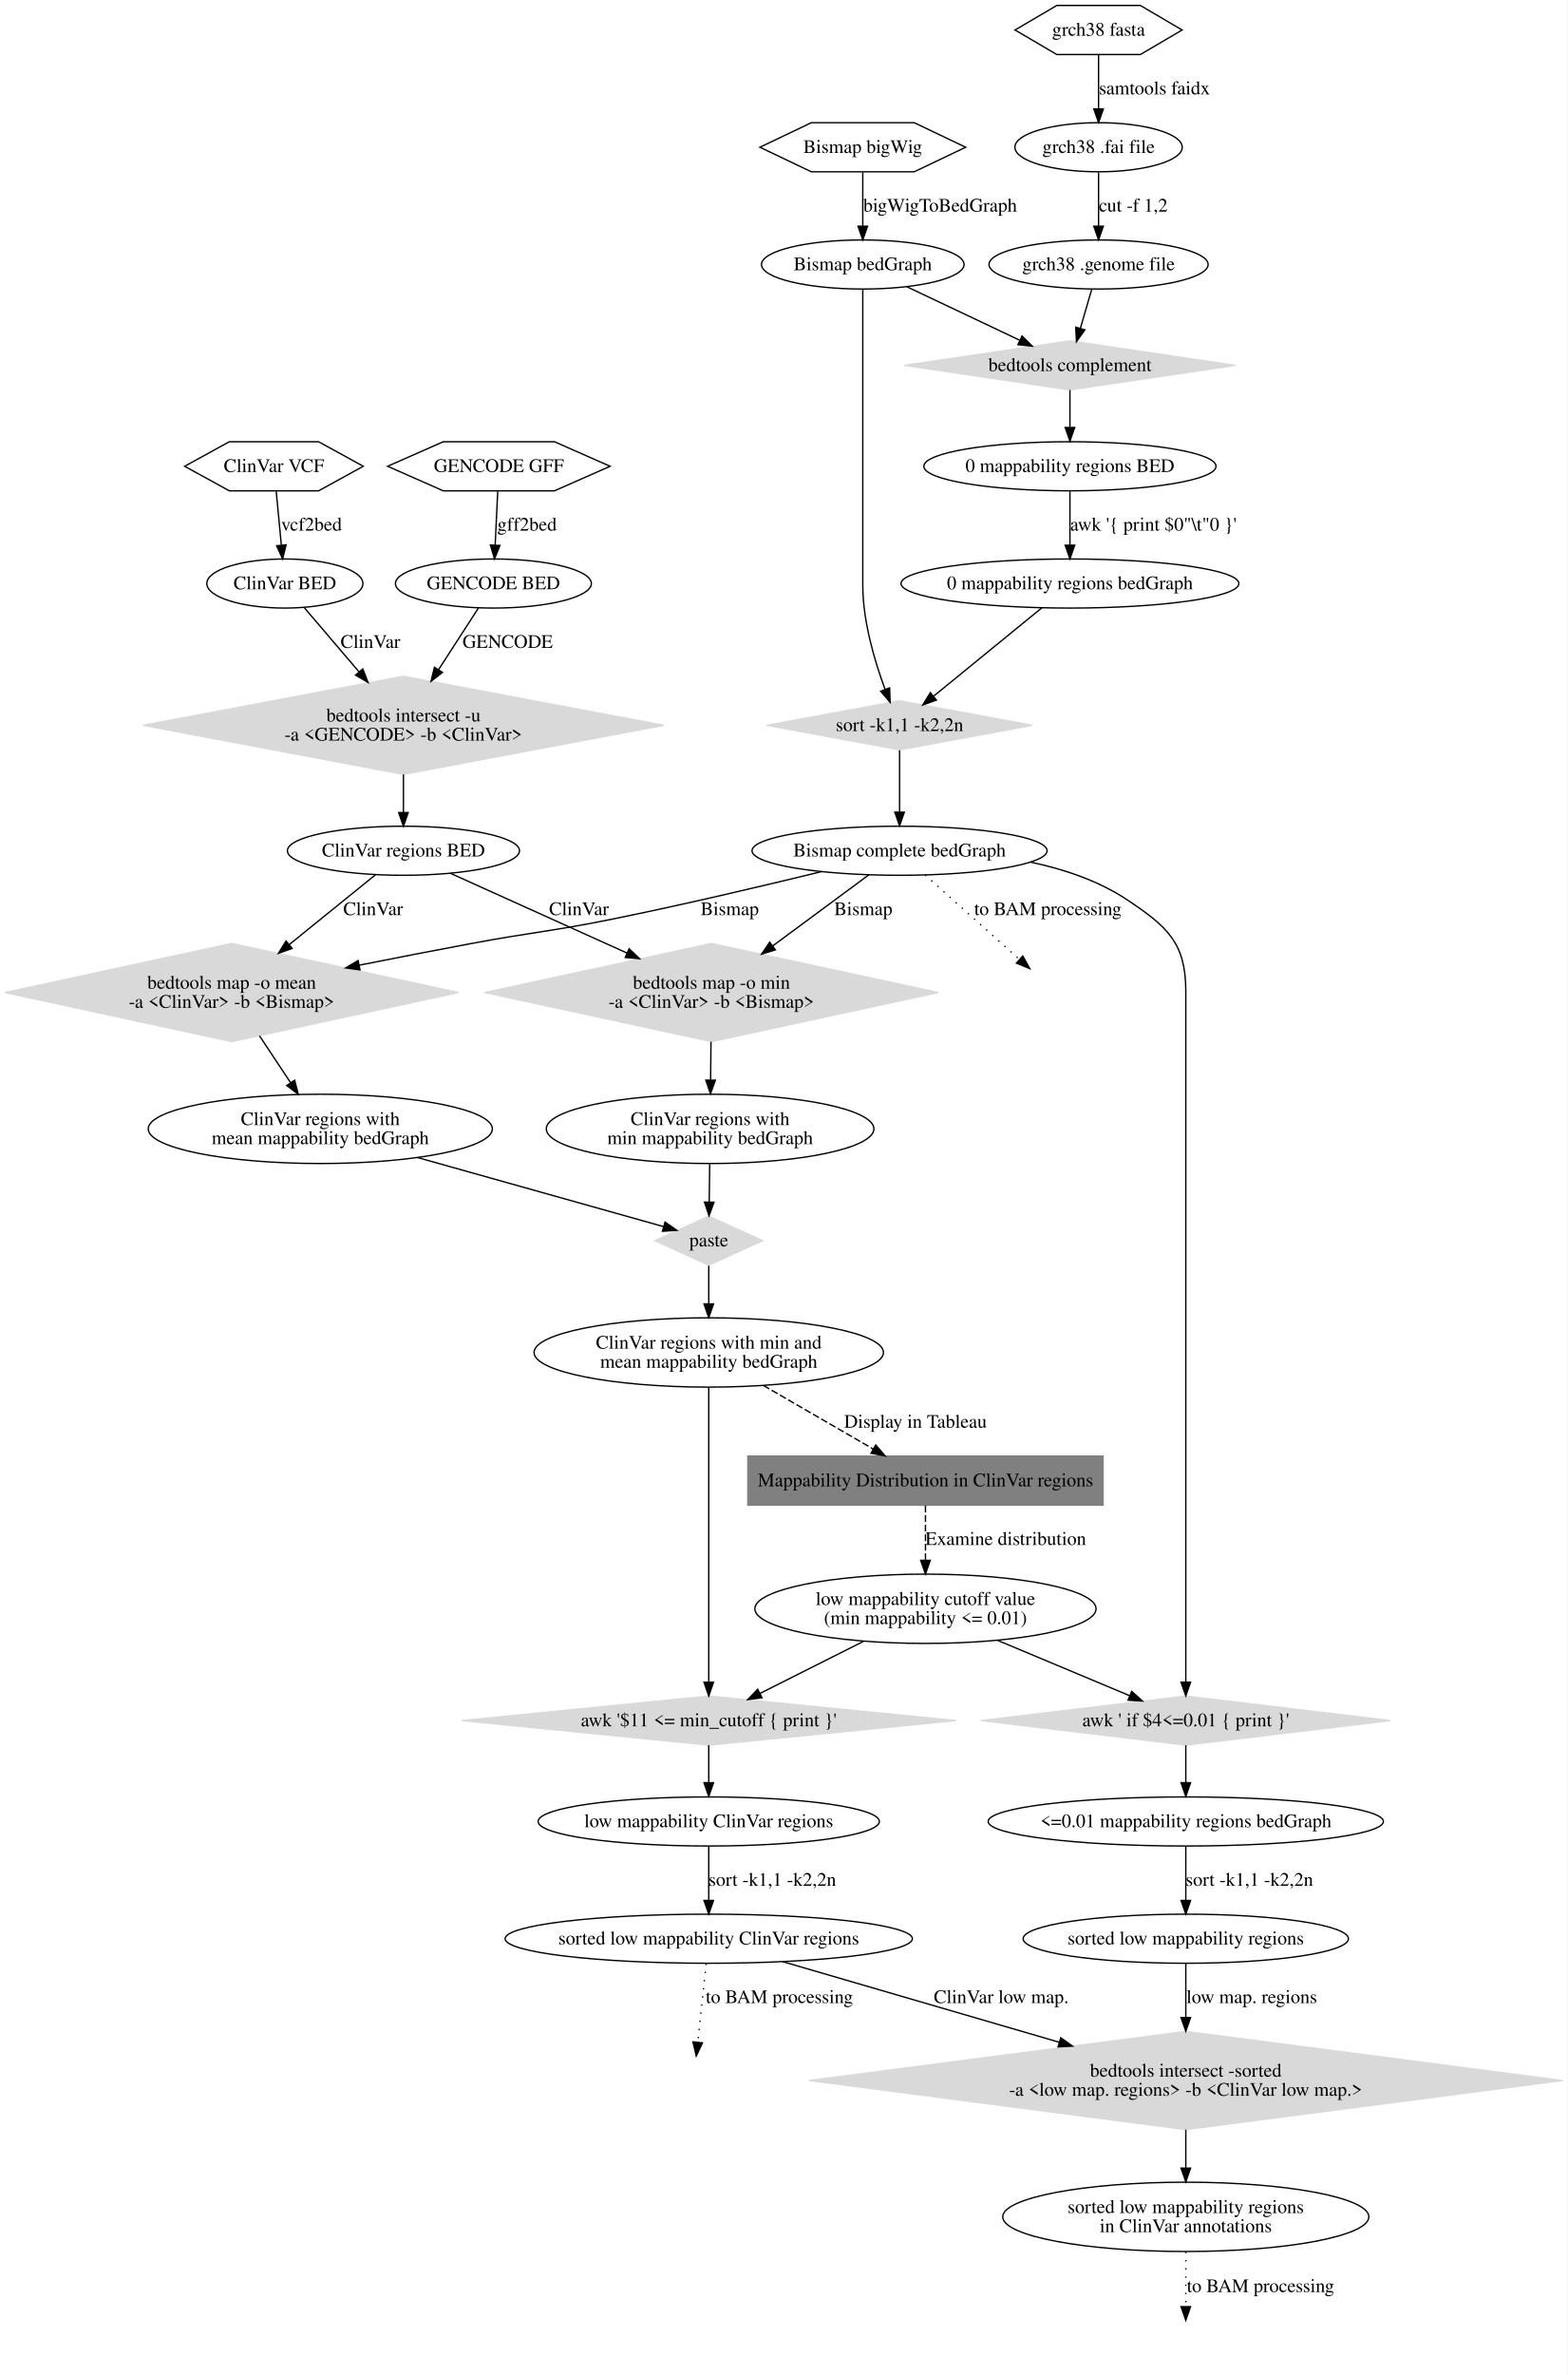
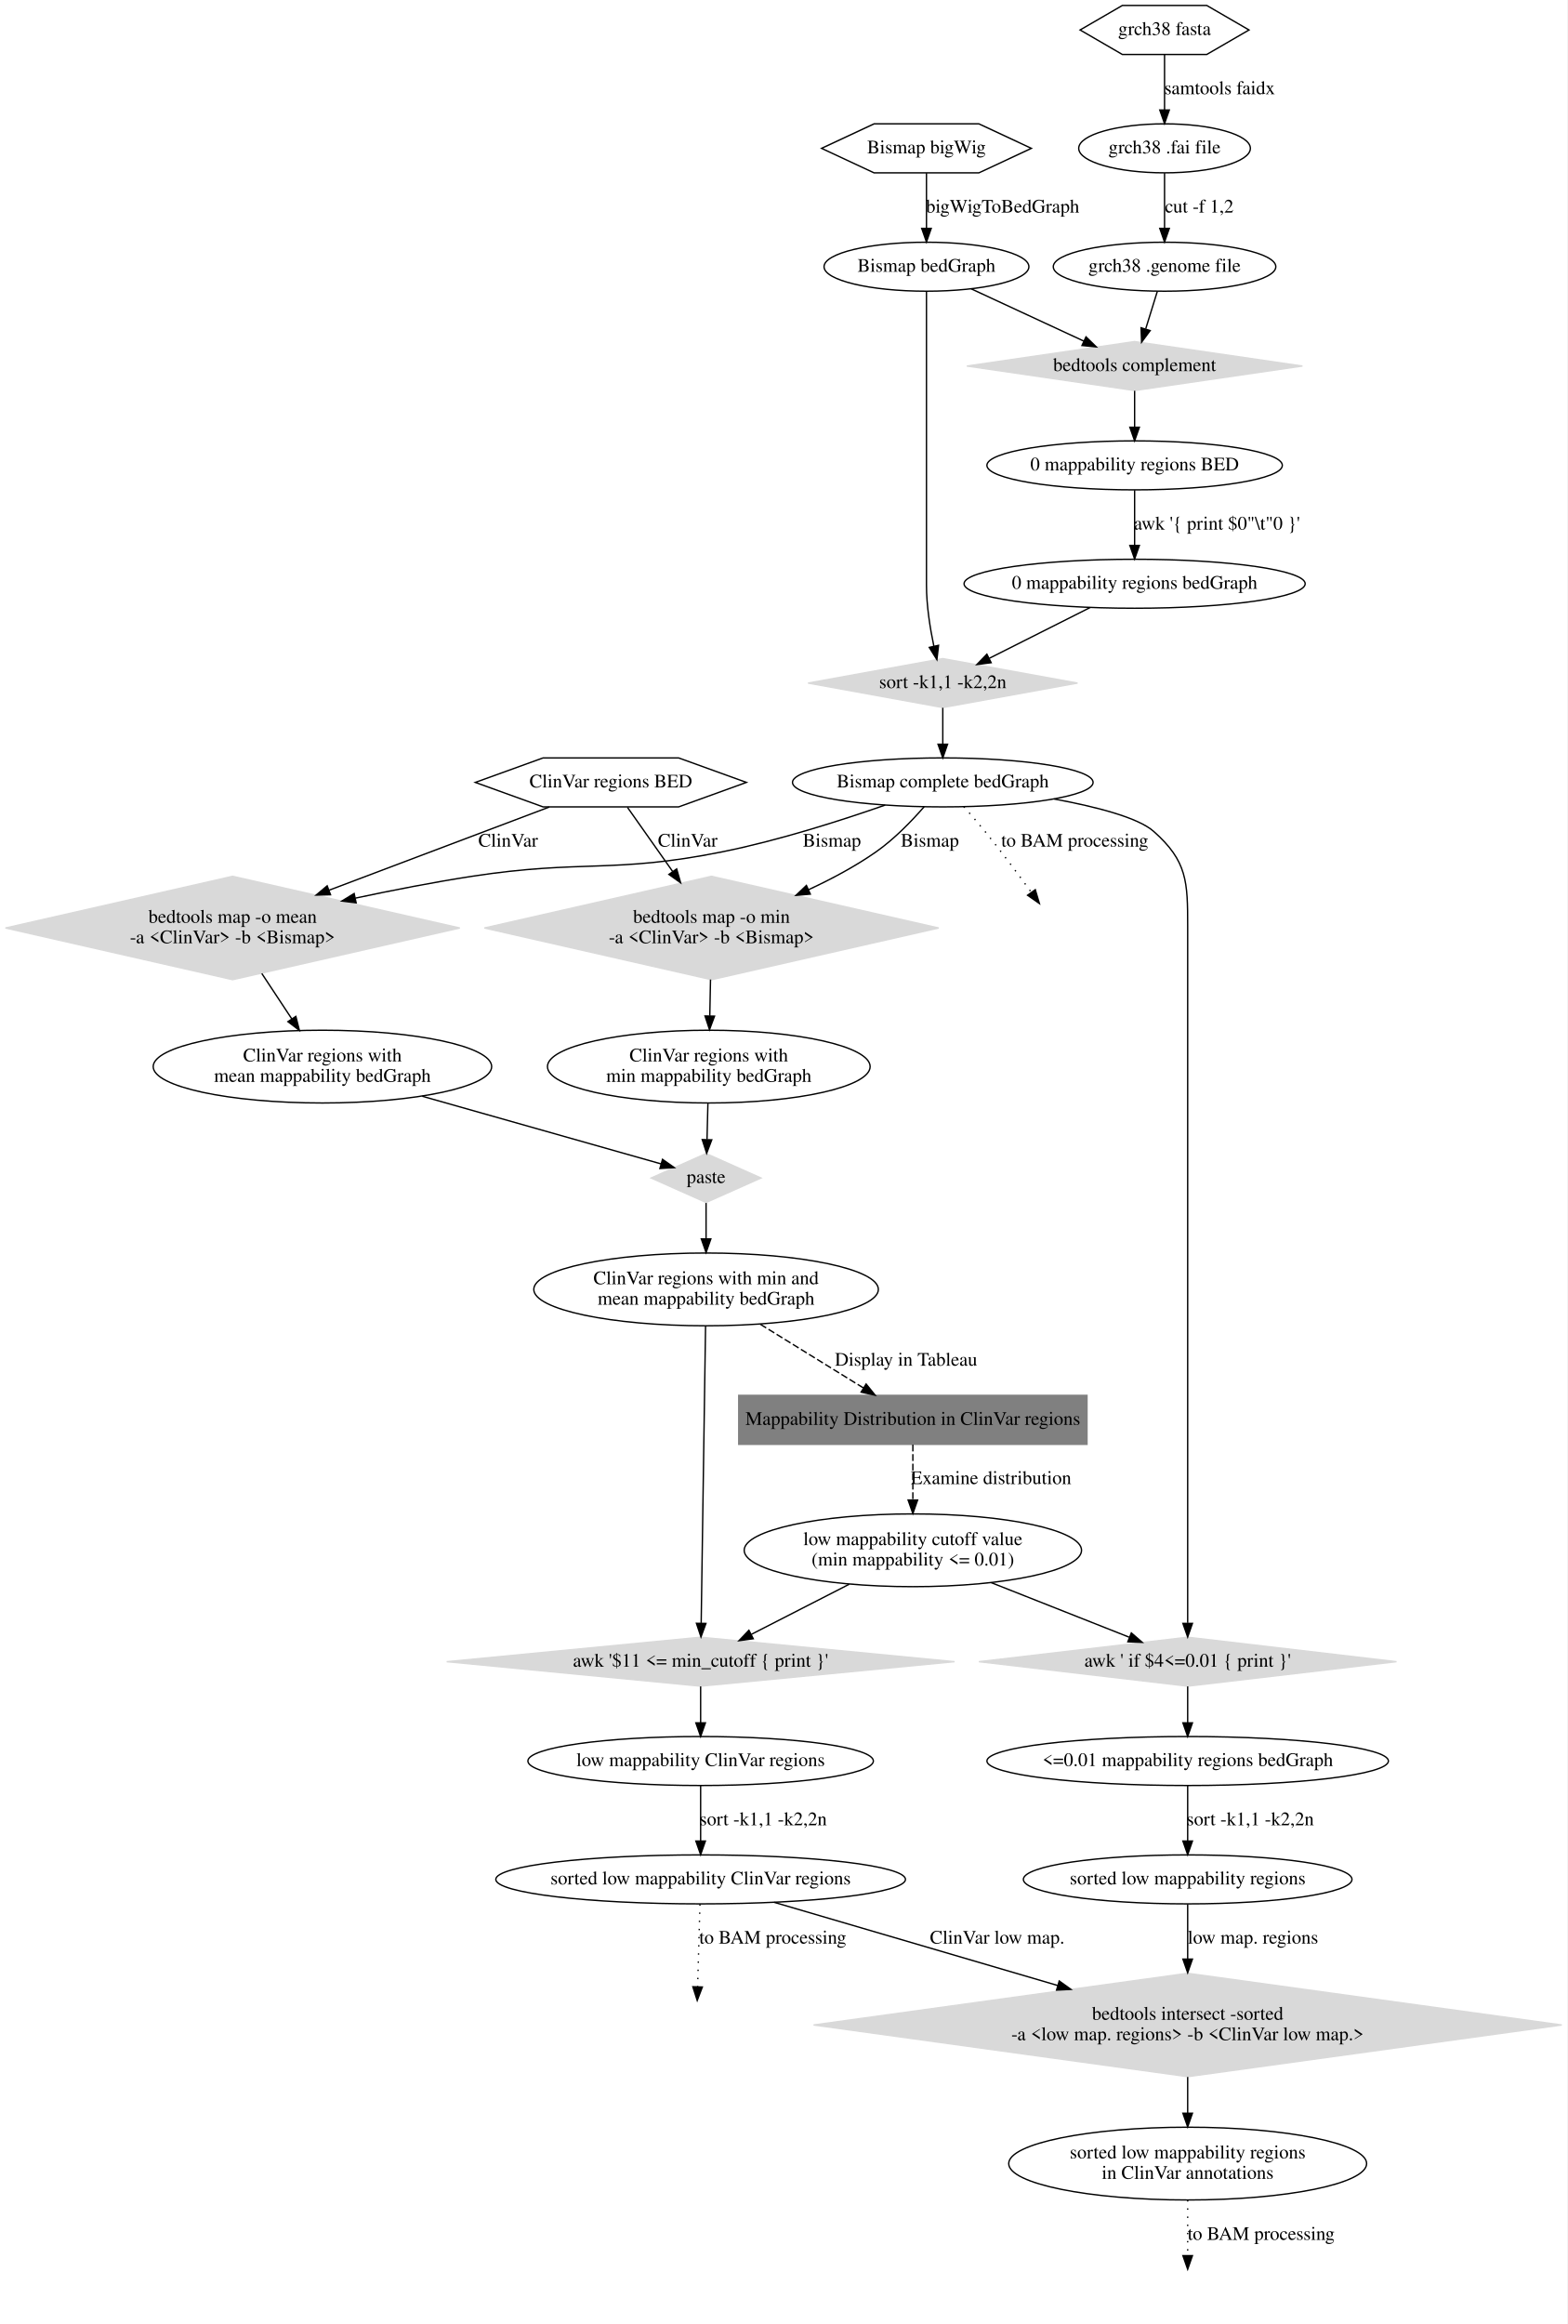
- <svg xmlns="http://www.w3.org/2000/svg" width="1150pt" height="1742pt" viewBox="0.00 0.00 1150.00 1742.00">
-   <g id="graph0" class="graph" transform="scale(1 1) rotate(0) translate(4 1738)">
-     <polygon fill="white" stroke="none" points="-4,4 -4,-1738 1146,-1738 1146,4 -4,4" />
+ <svg xmlns="http://www.w3.org/2000/svg" width="1152pt" height="1708pt" viewBox="0.00 0.00 1152.00 1707.96">
+   <g id="graph0" class="graph" transform="scale(1 1) rotate(0) translate(4 1703.96)">
+     <polygon fill="white" stroke="transparent" points="-4,4 -4,-1703.96 1148,-1703.96 1148,4 -4,4" />
    <g id="node1" class="node">
-       <polygon fill="none" stroke="black" points="262.512,-1396 229.756,-1414 164.244,-1414 131.488,-1396 164.244,-1378 229.756,-1378 262.512,-1396" />
-       <text text-anchor="middle" x="197" y="-1391.8" font-family="Times,serif" font-size="14.00">ClinVar VCF</text>
+       <polygon fill="none" stroke="black" points="544.63,-1128.96 494.82,-1146.96 395.18,-1146.96 345.37,-1128.96 395.18,-1110.96 494.82,-1110.96 544.63,-1128.96" />
+       <text text-anchor="middle" x="445" y="-1125.26" font-family="Times,serif" font-size="14.00">ClinVar regions BED</text>
+     </g>
+     <g id="node9" class="node">
+       <polygon fill="#d9d9d9" stroke="#d9d9d9" points="519,-1059.96 352,-1021.96 519,-983.96 686,-1021.96 519,-1059.96" />
+       <text text-anchor="middle" x="519" y="-1025.76" font-family="Times,serif" font-size="14.00">bedtools map -o min </text>
+       <text text-anchor="middle" x="519" y="-1010.76" font-family="Times,serif" font-size="14.00">-a &lt;ClinVar&gt; -b &lt;Bismap&gt;</text>
+     </g>
+     <g id="edge6" class="edge">
+       <path fill="none" stroke="black" d="M457.22,-1110.62C466.24,-1097.82 478.89,-1079.87 490.4,-1063.54" />
+       <polygon fill="black" stroke="black" points="493.39,-1065.37 496.29,-1055.18 487.67,-1061.34 493.39,-1065.37" />
+       <text text-anchor="middle" x="501.5" y="-1081.76" font-family="Times,serif" font-size="14.00">ClinVar</text>
+     </g>
+     <g id="node10" class="node">
+       <polygon fill="#d9d9d9" stroke="#d9d9d9" points="167,-1059.96 0,-1021.96 167,-983.96 334,-1021.96 167,-1059.96" />
+       <text text-anchor="middle" x="167" y="-1025.76" font-family="Times,serif" font-size="14.00">bedtools map -o mean </text>
+       <text text-anchor="middle" x="167" y="-1010.76" font-family="Times,serif" font-size="14.00">-a &lt;ClinVar&gt; -b &lt;Bismap&gt;</text>
+     </g>
+     <g id="edge8" class="edge">
+       <path fill="none" stroke="black" d="M399.72,-1110.86C355.92,-1094.32 288.89,-1069 238,-1049.78" />
+       <polygon fill="black" stroke="black" points="238.96,-1046.4 228.37,-1046.14 236.49,-1052.95 238.96,-1046.4" />
+       <text text-anchor="middle" x="369.5" y="-1081.76" font-family="Times,serif" font-size="14.00">ClinVar</text>
+     </g>
+     <g id="node2" class="node">
+       <polygon fill="none" stroke="black" points="914.08,-1681.96 883.04,-1699.96 820.96,-1699.96 789.92,-1681.96 820.96,-1663.96 883.04,-1663.96 914.08,-1681.96" />
+       <text text-anchor="middle" x="852" y="-1678.26" font-family="Times,serif" font-size="14.00">grch38 fasta</text>
+     </g>
+     <g id="node24" class="node">
+       <ellipse fill="none" stroke="black" cx="852" cy="-1594.96" rx="63.09" ry="18" />
+       <text text-anchor="middle" x="852" y="-1591.26" font-family="Times,serif" font-size="14.00">grch38 .fai file</text>
+     </g>
+     <g id="edge24" class="edge">
+       <path fill="none" stroke="black" d="M852,-1663.76C852,-1652.12 852,-1636.51 852,-1623.2" />
+       <polygon fill="black" stroke="black" points="855.5,-1623.14 852,-1613.14 848.5,-1623.14 855.5,-1623.14" />
+       <text text-anchor="middle" x="892.5" y="-1634.76" font-family="Times,serif" font-size="14.00">samtools faidx</text>
+     </g>
+     <g id="node3" class="node">
+       <ellipse fill="none" stroke="black" cx="677" cy="-1507.96" rx="75.29" ry="18" />
+       <text text-anchor="middle" x="677" y="-1504.26" font-family="Times,serif" font-size="14.00">Bismap bedGraph</text>
    </g>
    <g id="node4" class="node">
-       <ellipse fill="none" stroke="black" cx="205" cy="-1310" rx="57.273" ry="18" />
-       <text text-anchor="middle" x="205" y="-1305.8" font-family="Times,serif" font-size="14.00">ClinVar BED</text>
+       <polygon fill="#d9d9d9" stroke="#d9d9d9" points="689,-1219.96 589.96,-1201.96 689,-1183.96 788.04,-1201.96 689,-1219.96" />
+       <text text-anchor="middle" x="689" y="-1198.26" font-family="Times,serif" font-size="14.00">sort -k1,1 -k2,2n</text>
    </g>
    <g id="edge1" class="edge">
-       <path fill="none" stroke="black" d="M198.658,-1377.6C199.737,-1366.26 201.169,-1351.23 202.399,-1338.32" />
-       <polygon fill="black" stroke="black" points="205.908,-1338.38 203.372,-1328.1 198.939,-1337.72 205.908,-1338.38" />
-       <text text-anchor="middle" x="224.545" y="-1348.8" font-family="Times,serif" font-size="14.00">vcf2bed</text>
-     </g>
-     <g id="node2" class="node">
-       <polygon fill="none" stroke="black" points="863.285,-1716 832.642,-1734 771.358,-1734 740.715,-1716 771.358,-1698 832.642,-1698 863.285,-1716" />
-       <text text-anchor="middle" x="802" y="-1711.8" font-family="Times,serif" font-size="14.00">grch38 fasta</text>
+       <path fill="none" stroke="black" d="M677,-1489.74C677,-1475.37 677,-1454.33 677,-1435.96 677,-1435.96 677,-1435.96 677,-1273.96 677,-1258.97 679.63,-1242.44 682.43,-1229.1" />
+       <polygon fill="black" stroke="black" points="685.88,-1229.71 684.67,-1219.18 679.06,-1228.17 685.88,-1229.71" />
+     </g>
+     <g id="node22" class="node">
+       <polygon fill="#d9d9d9" stroke="#d9d9d9" points="830,-1452.96 706.67,-1434.96 830,-1416.96 953.33,-1434.96 830,-1452.96" />
+       <text text-anchor="middle" x="830" y="-1431.26" font-family="Times,serif" font-size="14.00">bedtools complement</text>
+     </g>
+     <g id="edge22" class="edge">
+       <path fill="none" stroke="black" d="M709.82,-1491.73C734.11,-1480.46 767.24,-1465.08 792.57,-1453.33" />
+       <polygon fill="black" stroke="black" points="794.26,-1456.41 801.85,-1449.02 791.31,-1450.06 794.26,-1456.41" />
+     </g>
+     <g id="node5" class="node">
+       <ellipse fill="none" stroke="black" cx="689" cy="-1128.96" rx="110.48" ry="18" />
+       <text text-anchor="middle" x="689" y="-1125.26" font-family="Times,serif" font-size="14.00">Bismap complete bedGraph</text>
+     </g>
+     <g id="edge2" class="edge">
+       <path fill="none" stroke="black" d="M689,-1183.77C689,-1175.75 689,-1166.01 689,-1157.03" />
+       <polygon fill="black" stroke="black" points="692.5,-1156.99 689,-1146.99 685.5,-1156.99 692.5,-1156.99" />
+     </g>
+     <g id="edge3" class="edge">
+       <path fill="none" stroke="black" stroke-dasharray="1,5" d="M704.44,-1111.12C709.5,-1105.44 715.09,-1099.01 720,-1092.96 731.74,-1078.5 744.21,-1061.77 753.99,-1048.29" />
+       <polygon fill="black" stroke="black" points="756.99,-1050.12 760,-1039.96 751.31,-1046.02 756.99,-1050.12" />
+       <text text-anchor="middle" x="786" y="-1081.76" font-family="Times,serif" font-size="14.00">to BAM processing</text>
+     </g>
+     <g id="edge7" class="edge">
+       <path fill="none" stroke="black" d="M675.31,-1111.08C666.14,-1100.57 653.34,-1087.3 640,-1077.96 624.85,-1067.35 607.33,-1057.99 590.4,-1050.14" />
+       <polygon fill="black" stroke="black" points="591.63,-1046.86 581.07,-1045.94 588.75,-1053.24 591.63,-1046.86" />
+       <text text-anchor="middle" x="679.5" y="-1081.76" font-family="Times,serif" font-size="14.00">Bismap</text>
+     </g>
+     <g id="edge9" class="edge">
+       <path fill="none" stroke="black" d="M646.63,-1112.3C614.3,-1100.99 568.41,-1086.29 527,-1077.96 446.44,-1061.76 424.22,-1072.43 343,-1059.96 314.96,-1055.66 284.66,-1049.75 257.23,-1043.91" />
+       <polygon fill="black" stroke="black" points="257.78,-1040.45 247.27,-1041.77 256.31,-1047.3 257.78,-1040.45" />
+       <text text-anchor="middle" x="607.5" y="-1081.76" font-family="Times,serif" font-size="14.00">Bismap</text>
+     </g>
+     <g id="node26" class="node">
+       <polygon fill="#d9d9d9" stroke="#d9d9d9" points="869,-500.74 715.5,-482.74 869,-464.74 1022.5,-482.74 869,-500.74" />
+       <text text-anchor="middle" x="869" y="-479.04" font-family="Times,serif" font-size="14.00">awk ' if $4&lt;=0.01 { print }'</text>
+     </g>
+     <g id="edge27" class="edge">
+       <path fill="none" stroke="black" d="M770.82,-1116.77C801.88,-1111.04 832.54,-1103.11 844,-1092.96 868.73,-1071.06 869,-1056 869,-1022.96 869,-1022.96 869,-1022.96 869,-563.61 869,-546.2 869,-526.66 869,-511.27" />
+       <polygon fill="black" stroke="black" points="872.5,-510.88 869,-500.88 865.5,-510.88 872.5,-510.88" />
+     </g>
+     <g id="node7" class="node">
+       <ellipse fill="none" stroke="black" cx="830" cy="-1274.96" rx="125.38" ry="18" />
+       <text text-anchor="middle" x="830" y="-1271.26" font-family="Times,serif" font-size="14.00">0 mappability regions bedGraph</text>
+     </g>
+     <g id="edge4" class="edge">
+       <path fill="none" stroke="black" d="M797.3,-1257.49C775.09,-1246.31 745.77,-1231.55 723.24,-1220.2" />
+       <polygon fill="black" stroke="black" points="724.55,-1216.94 714.05,-1215.57 721.4,-1223.2 724.55,-1216.94" />
+     </g>
+     <g id="node8" class="node">
+       <polygon fill="none" stroke="black" points="754.1,-1594.96 715.55,-1612.96 638.45,-1612.96 599.9,-1594.96 638.45,-1576.96 715.55,-1576.96 754.1,-1594.96" />
+       <text text-anchor="middle" x="677" y="-1591.26" font-family="Times,serif" font-size="14.00">Bismap bigWig</text>
+     </g>
+     <g id="edge5" class="edge">
+       <path fill="none" stroke="black" d="M677,-1576.76C677,-1565.12 677,-1549.51 677,-1536.2" />
+       <polygon fill="black" stroke="black" points="680.5,-1536.14 677,-1526.14 673.5,-1536.14 680.5,-1536.14" />
+       <text text-anchor="middle" x="733" y="-1547.76" font-family="Times,serif" font-size="14.00">bigWigToBedGraph</text>
+     </g>
+     <g id="node11" class="node">
+       <ellipse fill="none" stroke="black" cx="517" cy="-920.09" rx="118.59" ry="26.74" />
+       <text text-anchor="middle" x="517" y="-923.89" font-family="Times,serif" font-size="14.00">ClinVar regions with</text>
+       <text text-anchor="middle" x="517" y="-908.89" font-family="Times,serif" font-size="14.00"> min mappability bedGraph</text>
+     </g>
+     <g id="edge10" class="edge">
+       <path fill="none" stroke="black" d="M518.26,-984.06C518.09,-975.37 517.9,-966.11 517.73,-957.44" />
+       <polygon fill="black" stroke="black" points="521.22,-957.17 517.52,-947.24 514.22,-957.31 521.22,-957.17" />
+     </g>
+     <g id="node12" class="node">
+       <ellipse fill="none" stroke="black" cx="233" cy="-920.09" rx="124.4" ry="26.74" />
+       <text text-anchor="middle" x="233" y="-923.89" font-family="Times,serif" font-size="14.00">ClinVar regions with</text>
+       <text text-anchor="middle" x="233" y="-908.89" font-family="Times,serif" font-size="14.00"> mean mappability bedGraph</text>
+     </g>
+     <g id="edge11" class="edge">
+       <path fill="none" stroke="black" d="M188.43,-988.54C195.5,-977.84 203.38,-965.92 210.52,-955.1" />
+       <polygon fill="black" stroke="black" points="213.47,-956.99 216.06,-946.72 207.63,-953.13 213.47,-956.99" />
+     </g>
+     <g id="node13" class="node">
+       <polygon fill="#d9d9d9" stroke="#d9d9d9" points="515,-856.22 474.61,-838.22 515,-820.22 555.39,-838.22 515,-856.22" />
+       <text text-anchor="middle" x="515" y="-834.52" font-family="Times,serif" font-size="14.00">paste</text>
+     </g>
+     <g id="edge12" class="edge">
+       <path fill="none" stroke="black" d="M516.35,-892.94C516.13,-884.49 515.9,-875.11 515.69,-866.58" />
+       <polygon fill="black" stroke="black" points="519.18,-866.28 515.43,-856.37 512.18,-866.45 519.18,-866.28" />
+     </g>
+     <g id="edge14" class="edge">
+       <path fill="none" stroke="black" d="M306.36,-898.31C363.16,-882.22 439.17,-860.7 482.01,-848.56" />
+       <polygon fill="black" stroke="black" points="482.98,-851.93 491.65,-845.84 481.07,-845.19 482.98,-851.93" />
+     </g>
+     <g id="node14" class="node">
+       <ellipse fill="none" stroke="black" cx="515" cy="-756.35" rx="126.64" ry="26.74" />
+       <text text-anchor="middle" x="515" y="-760.15" font-family="Times,serif" font-size="14.00">ClinVar regions with min and</text>
+       <text text-anchor="middle" x="515" y="-745.15" font-family="Times,serif" font-size="14.00"> mean mappability bedGraph</text>
+     </g>
+     <g id="edge13" class="edge">
+       <path fill="none" stroke="black" d="M515,-819.89C515,-812.16 515,-802.74 515,-793.58" />
+       <polygon fill="black" stroke="black" points="518.5,-793.45 515,-783.45 511.5,-793.45 518.5,-793.45" />
+     </g>
+     <g id="node15" class="node">
+       <polygon fill="gray" stroke="gray" points="795,-678.48 539,-678.48 539,-642.48 795,-642.48 795,-678.48" />
+       <text text-anchor="middle" x="667" y="-656.78" font-family="Times,serif" font-size="14.00">Mappability Distribution in ClinVar regions</text>
+     </g>
+     <g id="edge15" class="edge">
+       <path fill="none" stroke="black" stroke-dasharray="5,2" d="M554.94,-730.69C578.39,-716.2 607.8,-698.04 630.61,-683.95" />
+       <polygon fill="black" stroke="black" points="632.64,-686.81 639.31,-678.58 628.97,-680.85 632.64,-686.81" />
+       <text text-anchor="middle" x="662" y="-700.28" font-family="Times,serif" font-size="14.00">Display in Tableau</text>
+     </g>
+     <g id="node18" class="node">
+       <polygon fill="#d9d9d9" stroke="#d9d9d9" points="511,-500.74 324.32,-482.74 511,-464.74 697.68,-482.74 511,-500.74" />
+       <text text-anchor="middle" x="511" y="-479.04" font-family="Times,serif" font-size="14.00">awk '$11 &lt;= min_cutoff { print }'</text>
+     </g>
+     <g id="edge19" class="edge">
+       <path fill="none" stroke="black" d="M514.62,-729.31C513.86,-677.86 512.18,-563.66 511.4,-511.14" />
+       <polygon fill="black" stroke="black" points="514.9,-510.86 511.25,-500.91 507.9,-510.96 514.9,-510.86" />
+     </g>
+     <g id="node17" class="node">
+       <ellipse fill="none" stroke="black" cx="667" cy="-564.61" rx="123.99" ry="26.74" />
+       <text text-anchor="middle" x="667" y="-568.41" font-family="Times,serif" font-size="14.00">low mappability cutoff value</text>
+       <text text-anchor="middle" x="667" y="-553.41" font-family="Times,serif" font-size="14.00">(min mappability &lt;= 0.01)</text>
+     </g>
+     <g id="edge16" class="edge">
+       <path fill="none" stroke="black" stroke-dasharray="5,2" d="M667,-642.26C667,-630.96 667,-615.75 667,-601.86" />
+       <polygon fill="black" stroke="black" points="670.5,-601.58 667,-591.58 663.5,-601.58 670.5,-601.58" />
+       <text text-anchor="middle" x="724.5" y="-613.28" font-family="Times,serif" font-size="14.00">Examine distribution</text>
+     </g>
+     <g id="edge17" class="edge">
+       <path fill="none" stroke="black" d="M620.19,-539.65C597.21,-527.88 569.9,-513.9 548.34,-502.86" />
+       <polygon fill="black" stroke="black" points="549.68,-499.61 539.18,-498.17 546.49,-505.84 549.68,-499.61" />
+     </g>
+     <g id="edge28" class="edge">
+       <path fill="none" stroke="black" d="M724.61,-540.83C756.88,-528.07 796.45,-512.43 826,-500.74" />
+       <polygon fill="black" stroke="black" points="827.59,-503.88 835.61,-496.94 825.02,-497.37 827.59,-503.88" />
+     </g>
+     <g id="node19" class="node">
+       <ellipse fill="none" stroke="black" cx="511" cy="-409.74" rx="126.98" ry="18" />
+       <text text-anchor="middle" x="511" y="-406.04" font-family="Times,serif" font-size="14.00">low mappability ClinVar regions</text>
+     </g>
+     <g id="edge18" class="edge">
+       <path fill="none" stroke="black" d="M511,-464.55C511,-456.53 511,-446.79 511,-437.81" />
+       <polygon fill="black" stroke="black" points="514.5,-437.77 511,-427.77 507.5,-437.77 514.5,-437.77" />
+     </g>
+     <g id="node20" class="node">
+       <ellipse fill="none" stroke="black" cx="511" cy="-322.74" rx="150.57" ry="18" />
+       <text text-anchor="middle" x="511" y="-319.04" font-family="Times,serif" font-size="14.00">sorted low mappability ClinVar regions</text>
+     </g>
+     <g id="edge20" class="edge">
+       <path fill="none" stroke="black" d="M511,-391.54C511,-379.9 511,-364.29 511,-350.98" />
+       <polygon fill="black" stroke="black" points="514.5,-350.92 511,-340.92 507.5,-350.92 514.5,-350.92" />
+       <text text-anchor="middle" x="557" y="-362.54" font-family="Times,serif" font-size="14.00">sort -k1,1 -k2,2n</text>
+     </g>
+     <g id="edge21" class="edge">
+       <path fill="none" stroke="black" stroke-dasharray="1,5" d="M510.5,-304.4C510.03,-287.96 509.32,-263.02 508.78,-243.93" />
+       <polygon fill="black" stroke="black" points="512.27,-243.65 508.49,-233.76 505.27,-243.85 512.27,-243.65" />
+       <text text-anchor="middle" x="564" y="-275.54" font-family="Times,serif" font-size="14.00">to BAM processing</text>
    </g>
    <g id="node29" class="node">
-       <ellipse fill="none" stroke="black" cx="802" cy="-1630" rx="61.387" ry="18" />
-       <text text-anchor="middle" x="802" y="-1625.8" font-family="Times,serif" font-size="14.00">grch38 .fai file</text>
+       <polygon fill="#d9d9d9" stroke="#d9d9d9" points="869,-253.74 594,-215.74 869,-177.74 1144,-215.74 869,-253.74" />
+       <text text-anchor="middle" x="869" y="-219.54" font-family="Times,serif" font-size="14.00">bedtools intersect -sorted </text>
+       <text text-anchor="middle" x="869" y="-204.54" font-family="Times,serif" font-size="14.00">-a &lt;low map. regions&gt; -b &lt;ClinVar low map.&gt;</text>
+     </g>
+     <g id="edge35" class="edge">
+       <path fill="none" stroke="black" d="M564.98,-305.91C620.09,-289.74 706.78,-264.32 773.51,-244.75" />
+       <polygon fill="black" stroke="black" points="774.59,-248.08 783.2,-241.9 772.62,-241.36 774.59,-248.08" />
+       <text text-anchor="middle" x="729" y="-275.54" font-family="Times,serif" font-size="14.00">ClinVar low map.</text>
+     </g>
+     <g id="node23" class="node">
+       <ellipse fill="none" stroke="black" cx="830" cy="-1361.96" rx="108.58" ry="18" />
+       <text text-anchor="middle" x="830" y="-1358.26" font-family="Times,serif" font-size="14.00">0 mappability regions BED</text>
+     </g>
+     <g id="edge23" class="edge">
+       <path fill="none" stroke="black" d="M830,-1416.77C830,-1408.75 830,-1399.01 830,-1390.03" />
+       <polygon fill="black" stroke="black" points="833.5,-1389.99 830,-1379.99 826.5,-1389.99 833.5,-1389.99" />
+     </g>
+     <g id="edge30" class="edge">
+       <path fill="none" stroke="black" d="M830,-1343.76C830,-1332.12 830,-1316.51 830,-1303.2" />
+       <polygon fill="black" stroke="black" points="833.5,-1303.14 830,-1293.14 826.5,-1303.14 833.5,-1303.14" />
+       <text text-anchor="middle" x="890.5" y="-1314.76" font-family="Times,serif" font-size="14.00">awk '{ print $0"\t"0 }'</text>
+     </g>
+     <g id="node25" class="node">
+       <ellipse fill="none" stroke="black" cx="852" cy="-1507.96" rx="81.79" ry="18" />
+       <text text-anchor="middle" x="852" y="-1504.26" font-family="Times,serif" font-size="14.00">grch38 .genome file</text>
+     </g>
+     <g id="edge25" class="edge">
+       <path fill="none" stroke="black" d="M852,-1576.76C852,-1565.12 852,-1549.51 852,-1536.2" />
+       <polygon fill="black" stroke="black" points="855.5,-1536.14 852,-1526.14 848.5,-1536.14 855.5,-1536.14" />
+       <text text-anchor="middle" x="877.5" y="-1547.76" font-family="Times,serif" font-size="14.00">cut -f 1,2</text>
+     </g>
+     <g id="edge26" class="edge">
+       <path fill="none" stroke="black" d="M846.67,-1489.77C844.12,-1481.54 841.01,-1471.51 838.17,-1462.34" />
+       <polygon fill="black" stroke="black" points="841.43,-1461.02 835.13,-1452.5 834.74,-1463.09 841.43,-1461.02" />
+     </g>
+     <g id="node27" class="node">
+       <ellipse fill="none" stroke="black" cx="869" cy="-409.74" rx="147.57" ry="18" />
+       <text text-anchor="middle" x="869" y="-406.04" font-family="Times,serif" font-size="14.00">&lt;=0.01 mappability regions bedGraph</text>
    </g>
    <g id="edge29" class="edge">
-       <path fill="none" stroke="black" d="M802,-1697.6C802,-1686.26 802,-1671.23 802,-1658.32" />
-       <polygon fill="black" stroke="black" points="805.5,-1658.1 802,-1648.1 798.5,-1658.1 805.5,-1658.1" />
-       <text text-anchor="middle" x="843.022" y="-1668.8" font-family="Times,serif" font-size="14.00">samtools faidx</text>
-     </g>
-     <g id="node3" class="node">
-       <polygon fill="none" stroke="black" points="443.61,-1396 402.805,-1414 321.195,-1414 280.39,-1396 321.195,-1378 402.805,-1378 443.61,-1396" />
-       <text text-anchor="middle" x="362" y="-1391.8" font-family="Times,serif" font-size="14.00">GENCODE GFF</text>
-     </g>
-     <g id="node5" class="node">
-       <ellipse fill="none" stroke="black" cx="358" cy="-1310" rx="71.881" ry="18" />
-       <text text-anchor="middle" x="358" y="-1305.8" font-family="Times,serif" font-size="14.00">GENCODE BED</text>
-     </g>
-     <g id="edge2" class="edge">
-       <path fill="none" stroke="black" d="M361.171,-1377.6C360.631,-1366.26 359.916,-1351.23 359.301,-1338.32" />
-       <polygon fill="black" stroke="black" points="362.786,-1337.92 358.814,-1328.1 355.794,-1338.25 362.786,-1337.92" />
-       <text text-anchor="middle" x="382.646" y="-1348.8" font-family="Times,serif" font-size="14.00">gff2bed</text>
-     </g>
-     <g id="node6" class="node">
-       <polygon fill="#d9d9d9" stroke="#d9d9d9" points="292,-1242 100.918,-1206 292,-1170 483.082,-1206 292,-1242" />
-       <text text-anchor="middle" x="292" y="-1208.8" font-family="Times,serif" font-size="14.00">bedtools intersect -u </text>
-       <text text-anchor="middle" x="292" y="-1194.8" font-family="Times,serif" font-size="14.00">-a &lt;GENCODE&gt; -b &lt;ClinVar&gt;</text>
-     </g>
-     <g id="edge5" class="edge">
-       <path fill="none" stroke="black" d="M219.366,-1292.16C230.233,-1279.42 245.589,-1261.41 259.384,-1245.24" />
-       <polygon fill="black" stroke="black" points="262.177,-1247.36 266.004,-1237.48 256.852,-1242.82 262.177,-1247.36" />
-       <text text-anchor="middle" x="267.776" y="-1262.8" font-family="Times,serif" font-size="14.00">ClinVar</text>
-     </g>
-     <g id="edge4" class="edge">
-       <path fill="none" stroke="black" d="M347.101,-1292.16C339.131,-1279.84 327.978,-1262.6 317.789,-1246.86" />
-       <polygon fill="black" stroke="black" points="320.625,-1244.8 312.254,-1238.3 314.748,-1248.6 320.625,-1244.8" />
-       <text text-anchor="middle" x="368.441" y="-1262.8" font-family="Times,serif" font-size="14.00">GENCODE</text>
-     </g>
-     <g id="node7" class="node">
-       <ellipse fill="none" stroke="black" cx="292" cy="-1114" rx="85.142" ry="18" />
-       <text text-anchor="middle" x="292" y="-1109.8" font-family="Times,serif" font-size="14.00">ClinVar regions BED</text>
-     </g>
-     <g id="edge3" class="edge">
-       <path fill="none" stroke="black" d="M292,-1169.95C292,-1160.68 292,-1150.83 292,-1142.06" />
-       <polygon fill="black" stroke="black" points="295.5,-1142.01 292,-1132.01 288.5,-1142.01 295.5,-1142.01" />
-     </g>
-     <g id="node14" class="node">
-       <polygon fill="#d9d9d9" stroke="#d9d9d9" points="518,-1046 351.573,-1010 518,-974 684.427,-1010 518,-1046" />
-       <text text-anchor="middle" x="518" y="-1012.8" font-family="Times,serif" font-size="14.00">bedtools map -o min </text>
-       <text text-anchor="middle" x="518" y="-998.8" font-family="Times,serif" font-size="14.00">-a &lt;ClinVar&gt; -b &lt;Bismap&gt;</text>
-     </g>
-     <g id="edge11" class="edge">
-       <path fill="none" stroke="black" d="M326.325,-1097.51C360.65,-1082.02 414.202,-1057.85 455.986,-1038.99" />
-       <polygon fill="black" stroke="black" points="457.577,-1042.11 465.252,-1034.81 454.697,-1035.73 457.577,-1042.11" />
-       <text text-anchor="middle" x="420.776" y="-1066.8" font-family="Times,serif" font-size="14.00">ClinVar</text>
-     </g>
-     <g id="node15" class="node">
-       <polygon fill="#d9d9d9" stroke="#d9d9d9" points="166,-1046 -0.427,-1010 166,-974 332.427,-1010 166,-1046" />
-       <text text-anchor="middle" x="166" y="-1012.8" font-family="Times,serif" font-size="14.00">bedtools map -o mean </text>
-       <text text-anchor="middle" x="166" y="-998.8" font-family="Times,serif" font-size="14.00">-a &lt;ClinVar&gt; -b &lt;Bismap&gt;</text>
-     </g>
-     <g id="edge13" class="edge">
-       <path fill="none" stroke="black" d="M271.475,-1096.38C254.409,-1082.57 229.559,-1062.45 208.266,-1045.22" />
-       <polygon fill="black" stroke="black" points="210.277,-1042.34 200.303,-1038.77 205.873,-1047.78 210.277,-1042.34" />
-       <text text-anchor="middle" x="269.776" y="-1066.8" font-family="Times,serif" font-size="14.00">ClinVar</text>
-     </g>
-     <g id="node8" class="node">
-       <ellipse fill="none" stroke="black" cx="629" cy="-1544" rx="74.314" ry="18" />
-       <text text-anchor="middle" x="629" y="-1539.8" font-family="Times,serif" font-size="14.00">Bismap bedGraph</text>
-     </g>
-     <g id="node9" class="node">
-       <polygon fill="#d9d9d9" stroke="#d9d9d9" points="656,-1224 558.507,-1206 656,-1188 753.493,-1206 656,-1224" />
-       <text text-anchor="middle" x="656" y="-1201.8" font-family="Times,serif" font-size="14.00">sort -k1,1 -k2,2n</text>
-     </g>
-     <g id="edge6" class="edge">
-       <path fill="none" stroke="black" d="M629,-1525.83C629,-1511.25 629,-1489.75 629,-1471 629,-1471 629,-1471 629,-1309 629,-1282.2 637.816,-1252.73 645.373,-1232.38" />
-       <polygon fill="black" stroke="black" points="648.694,-1233.5 649.047,-1222.91 642.168,-1230.97 648.694,-1233.5" />
-     </g>
-     <g id="node27" class="node">
-       <polygon fill="#d9d9d9" stroke="#d9d9d9" points="781,-1488 659.572,-1470 781,-1452 902.428,-1470 781,-1488" />
-       <text text-anchor="middle" x="781" y="-1465.8" font-family="Times,serif" font-size="14.00">bedtools complement</text>
-     </g>
-     <g id="edge27" class="edge">
-       <path fill="none" stroke="black" d="M661.235,-1527.73C685.499,-1516.24 718.791,-1500.47 744.116,-1488.47" />
-       <polygon fill="black" stroke="black" points="745.858,-1491.52 753.397,-1484.08 742.861,-1485.19 745.858,-1491.52" />
-     </g>
-     <g id="node10" class="node">
-       <ellipse fill="none" stroke="black" cx="656" cy="-1114" rx="108.248" ry="18" />
-       <text text-anchor="middle" x="656" y="-1109.8" font-family="Times,serif" font-size="14.00">Bismap complete bedGraph</text>
-     </g>
-     <g id="edge7" class="edge">
-       <path fill="none" stroke="black" d="M656,-1187.65C656,-1174.82 656,-1157.11 656,-1142.38" />
-       <polygon fill="black" stroke="black" points="659.5,-1142.3 656,-1132.3 652.5,-1142.3 659.5,-1142.3" />
-     </g>
-     <g id="edge8" class="edge">
-       <path fill="none" stroke="black" stroke-dasharray="1,5" d="M674.825,-1096.16C693.667,-1079.3 722.808,-1053.22 743.882,-1034.37" />
-       <polygon fill="black" stroke="black" points="746.407,-1036.81 751.526,-1027.53 741.739,-1031.59 746.407,-1036.81" />
-       <text text-anchor="middle" x="764.831" y="-1066.8" font-family="Times,serif" font-size="14.00">to BAM processing</text>
-     </g>
-     <g id="edge12" class="edge">
-       <path fill="none" stroke="black" d="M633.521,-1096.38C614.46,-1082.3 586.533,-1061.65 562.912,-1044.2" />
-       <polygon fill="black" stroke="black" points="564.881,-1041.3 554.758,-1038.17 560.72,-1046.93 564.881,-1041.3" />
-       <text text-anchor="middle" x="629.39" y="-1066.8" font-family="Times,serif" font-size="14.00">Bismap</text>
-     </g>
-     <g id="edge14" class="edge">
-       <path fill="none" stroke="black" d="M598.706,-1098.69C556.598,-1088.4 497.915,-1074.54 446,-1064 400.028,-1054.67 388.119,-1054.58 342,-1046 315.248,-1041.03 286.264,-1035.37 259.684,-1030.08" />
-       <polygon fill="black" stroke="black" points="260.116,-1026.6 249.625,-1028.07 258.746,-1033.46 260.116,-1026.6" />
-       <text text-anchor="middle" x="531.39" y="-1066.8" font-family="Times,serif" font-size="14.00">Bismap</text>
-     </g>
-     <g id="node31" class="node">
-       <polygon fill="#d9d9d9" stroke="#d9d9d9" points="866,-494 715.758,-476 866,-458 1016.24,-476 866,-494" />
-       <text text-anchor="middle" x="866" y="-471.8" font-family="Times,serif" font-size="14.00">awk ' if $4&lt;=0.01 { print }'</text>
+       <path fill="none" stroke="black" d="M869,-464.55C869,-456.53 869,-446.79 869,-437.81" />
+       <polygon fill="black" stroke="black" points="872.5,-437.77 869,-427.77 865.5,-437.77 872.5,-437.77" />
+     </g>
+     <g id="node28" class="node">
+       <ellipse fill="none" stroke="black" cx="869" cy="-322.74" rx="120.78" ry="18" />
+       <text text-anchor="middle" x="869" y="-319.04" font-family="Times,serif" font-size="14.00">sorted low mappability regions</text>
+     </g>
+     <g id="edge31" class="edge">
+       <path fill="none" stroke="black" d="M869,-391.54C869,-379.9 869,-364.29 869,-350.98" />
+       <polygon fill="black" stroke="black" points="872.5,-350.92 869,-340.92 865.5,-350.92 872.5,-350.92" />
+       <text text-anchor="middle" x="915" y="-362.54" font-family="Times,serif" font-size="14.00">sort -k1,1 -k2,2n</text>
    </g>
    <g id="edge32" class="edge">
-       <path fill="none" stroke="black" d="M752.377,-1105.6C776.891,-1100.4 802.166,-1091.88 823,-1078 852.449,-1058.39 866,-1046.38 866,-1011 866,-1011 866,-1011 866,-557 866,-539.565 866,-519.993 866,-504.572" />
-       <polygon fill="black" stroke="black" points="869.5,-504.166 866,-494.166 862.5,-504.166 869.5,-504.166" />
-     </g>
-     <g id="node12" class="node">
-       <ellipse fill="none" stroke="black" cx="781" cy="-1310" rx="123.962" ry="18" />
-       <text text-anchor="middle" x="781" y="-1305.8" font-family="Times,serif" font-size="14.00">0 mappability regions bedGraph</text>
-     </g>
-     <g id="edge9" class="edge">
-       <path fill="none" stroke="black" d="M760.359,-1292.16C738.62,-1274.42 704.377,-1246.48 681.092,-1227.48" />
-       <polygon fill="black" stroke="black" points="683.014,-1224.53 673.053,-1220.92 678.588,-1229.95 683.014,-1224.53" />
-     </g>
-     <g id="node13" class="node">
-       <polygon fill="none" stroke="black" points="704.478,-1630 666.739,-1648 591.261,-1648 553.522,-1630 591.261,-1612 666.739,-1612 704.478,-1630" />
-       <text text-anchor="middle" x="629" y="-1625.8" font-family="Times,serif" font-size="14.00">Bismap bigWig</text>
-     </g>
-     <g id="edge10" class="edge">
-       <path fill="none" stroke="black" d="M629,-1611.6C629,-1600.26 629,-1585.23 629,-1572.32" />
-       <polygon fill="black" stroke="black" points="632.5,-1572.1 629,-1562.1 625.5,-1572.1 632.5,-1572.1" />
-       <text text-anchor="middle" x="685.776" y="-1582.8" font-family="Times,serif" font-size="14.00">bigWigToBedGraph</text>
-     </g>
-     <g id="node16" class="node">
-       <ellipse fill="none" stroke="black" cx="517" cy="-910" rx="120.189" ry="25.412" />
-       <text text-anchor="middle" x="517" y="-912.8" font-family="Times,serif" font-size="14.00">ClinVar regions with</text>
-       <text text-anchor="middle" x="517" y="-898.8" font-family="Times,serif" font-size="14.00"> min mappability bedGraph</text>
-     </g>
-     <g id="edge15" class="edge">
-       <path fill="none" stroke="black" d="M517.642,-973.897C517.549,-964.817 517.449,-955.044 517.357,-945.972" />
-       <polygon fill="black" stroke="black" points="520.854,-945.69 517.252,-935.727 513.855,-945.762 520.854,-945.69" />
-     </g>
-     <g id="node17" class="node">
-       <ellipse fill="none" stroke="black" cx="231" cy="-910" rx="126.245" ry="25.412" />
-       <text text-anchor="middle" x="231" y="-912.8" font-family="Times,serif" font-size="14.00">ClinVar regions with</text>
-       <text text-anchor="middle" x="231" y="-898.8" font-family="Times,serif" font-size="14.00"> mean mappability bedGraph</text>
-     </g>
-     <g id="edge16" class="edge">
-       <path fill="none" stroke="black" d="M186.388,-978.261C193.615,-967.365 201.774,-955.063 209.12,-943.988" />
-       <polygon fill="black" stroke="black" points="212.193,-945.687 214.804,-935.419 206.36,-941.818 212.193,-945.687" />
-     </g>
-     <g id="node18" class="node">
-       <polygon fill="#d9d9d9" stroke="#d9d9d9" points="516,-846 476.514,-828 516,-810 555.486,-828 516,-846" />
-       <text text-anchor="middle" x="516" y="-823.8" font-family="Times,serif" font-size="14.00">paste</text>
-     </g>
-     <g id="edge17" class="edge">
-       <path fill="none" stroke="black" d="M516.689,-884.126C516.579,-875.291 516.454,-865.301 516.341,-856.276" />
-       <polygon fill="black" stroke="black" points="519.84,-856.207 516.216,-846.251 512.841,-856.294 519.84,-856.207" />
-     </g>
-     <g id="edge19" class="edge">
-       <path fill="none" stroke="black" d="M302.55,-888.916C360.251,-872.719 438.791,-850.673 482.727,-838.34" />
-       <polygon fill="black" stroke="black" points="483.917,-841.641 492.599,-835.569 482.025,-834.902 483.917,-841.641" />
-     </g>
-     <g id="node19" class="node">
-       <ellipse fill="none" stroke="black" cx="516" cy="-746" rx="128.167" ry="25.412" />
-       <text text-anchor="middle" x="516" y="-748.8" font-family="Times,serif" font-size="14.00">ClinVar regions with min and</text>
-       <text text-anchor="middle" x="516" y="-734.8" font-family="Times,serif" font-size="14.00"> mean mappability bedGraph</text>
-     </g>
-     <g id="edge18" class="edge">
-       <path fill="none" stroke="black" d="M516,-809.641C516,-801.474 516,-791.43 516,-781.795" />
-       <polygon fill="black" stroke="black" points="519.5,-781.609 516,-771.609 512.5,-781.609 519.5,-781.609" />
-     </g>
-     <g id="node20" class="node">
-       <polygon fill="gray" stroke="gray" points="805.32,-670 544.68,-670 544.68,-634 805.32,-634 805.32,-670" />
-       <text text-anchor="middle" x="675" y="-647.8" font-family="Times,serif" font-size="14.00">Mappability Distribution in ClinVar regions</text>
-     </g>
-     <g id="edge20" class="edge">
-       <path fill="none" stroke="black" stroke-dasharray="5,2" d="M556.122,-721.785C580.758,-707.53 612.143,-689.37 636.478,-675.289" />
-       <polygon fill="black" stroke="black" points="638.528,-678.147 645.431,-670.109 635.023,-672.088 638.528,-678.147" />
-       <text text-anchor="middle" x="667.65" y="-690.8" font-family="Times,serif" font-size="14.00">Display in Tableau</text>
-     </g>
-     <g id="node23" class="node">
-       <polygon fill="#d9d9d9" stroke="#d9d9d9" points="516,-494 334.826,-476 516,-458 697.174,-476 516,-494" />
-       <text text-anchor="middle" x="516" y="-471.8" font-family="Times,serif" font-size="14.00">awk '$11 &lt;= min_cutoff { print }'</text>
-     </g>
-     <g id="edge24" class="edge">
-       <path fill="none" stroke="black" d="M516,-720.268C516,-670.062 516,-556.538 516,-504.274" />
-       <polygon fill="black" stroke="black" points="519.5,-504.095 516,-494.096 512.5,-504.096 519.5,-504.095" />
-     </g>
-     <g id="node22" class="node">
-       <ellipse fill="none" stroke="black" cx="675" cy="-558" rx="125.166" ry="25.412" />
-       <text text-anchor="middle" x="675" y="-560.8" font-family="Times,serif" font-size="14.00">low mappability cutoff value</text>
-       <text text-anchor="middle" x="675" y="-546.8" font-family="Times,serif" font-size="14.00">(min mappability &lt;= 0.01)</text>
-     </g>
-     <g id="edge21" class="edge">
-       <path fill="none" stroke="black" stroke-dasharray="5,2" d="M675,-633.696C675,-622.413 675,-607.297 675,-593.615" />
-       <polygon fill="black" stroke="black" points="678.5,-593.518 675,-583.518 671.5,-593.518 678.5,-593.518" />
-       <text text-anchor="middle" x="733.909" y="-604.8" font-family="Times,serif" font-size="14.00">Examine distribution</text>
-     </g>
-     <g id="edge22" class="edge">
-       <path fill="none" stroke="black" d="M629.437,-534.075C605.402,-521.982 576.273,-507.326 553.551,-495.893" />
-       <polygon fill="black" stroke="black" points="555.06,-492.735 544.554,-491.367 551.914,-498.988 555.06,-492.735" />
+       <path fill="none" stroke="black" d="M869,-304.4C869,-293.43 869,-278.68 869,-264.4" />
+       <polygon fill="black" stroke="black" points="872.5,-264.15 869,-254.15 865.5,-264.15 872.5,-264.15" />
+       <text text-anchor="middle" x="917" y="-275.54" font-family="Times,serif" font-size="14.00">low map. regions</text>
+     </g>
+     <g id="node30" class="node">
+       <ellipse fill="none" stroke="black" cx="869" cy="-113.87" rx="131.54" ry="26.74" />
+       <text text-anchor="middle" x="869" y="-117.67" font-family="Times,serif" font-size="14.00">sorted low mappability regions</text>
+       <text text-anchor="middle" x="869" y="-102.67" font-family="Times,serif" font-size="14.00">in ClinVar annotations</text>
    </g>
    <g id="edge33" class="edge">
-       <path fill="none" stroke="black" d="M727.951,-534.822C758.6,-521.984 796.599,-506.069 824.966,-494.187" />
-       <polygon fill="black" stroke="black" points="826.321,-497.414 834.193,-490.322 823.617,-490.958 826.321,-497.414" />
-     </g>
-     <g id="node24" class="node">
-       <ellipse fill="none" stroke="black" cx="516" cy="-402" rx="125.19" ry="18" />
-       <text text-anchor="middle" x="516" y="-397.8" font-family="Times,serif" font-size="14.00">low mappability ClinVar regions</text>
-     </g>
-     <g id="edge23" class="edge">
-       <path fill="none" stroke="black" d="M516,-457.937C516,-449.807 516,-439.876 516,-430.705" />
-       <polygon fill="black" stroke="black" points="519.5,-430.441 516,-420.441 512.5,-430.441 519.5,-430.441" />
-     </g>
-     <g id="node25" class="node">
-       <ellipse fill="none" stroke="black" cx="516" cy="-316" rx="149.424" ry="18" />
-       <text text-anchor="middle" x="516" y="-311.8" font-family="Times,serif" font-size="14.00">sorted low mappability ClinVar regions</text>
-     </g>
-     <g id="edge25" class="edge">
-       <path fill="none" stroke="black" d="M516,-383.595C516,-372.257 516,-357.227 516,-344.315" />
-       <polygon fill="black" stroke="black" points="519.5,-344.095 516,-334.095 512.5,-344.095 519.5,-344.095" />
-       <text text-anchor="middle" x="562.662" y="-354.8" font-family="Times,serif" font-size="14.00">sort -k1,1 -k2,2n</text>
-     </g>
-     <g id="edge26" class="edge">
-       <path fill="none" stroke="black" stroke-dasharray="1,5" d="M514.134,-297.697C512.433,-281.923 509.892,-258.364 507.922,-240.094" />
-       <polygon fill="black" stroke="black" points="511.391,-239.614 506.838,-230.047 504.431,-240.365 511.391,-239.614" />
-       <text text-anchor="middle" x="567.831" y="-268.8" font-family="Times,serif" font-size="14.00">to BAM processing</text>
-     </g>
-     <g id="node34" class="node">
-       <polygon fill="#d9d9d9" stroke="#d9d9d9" points="866,-248 589.611,-212 866,-176 1142.39,-212 866,-248" />
-       <text text-anchor="middle" x="866" y="-214.8" font-family="Times,serif" font-size="14.00">bedtools intersect -sorted </text>
-       <text text-anchor="middle" x="866" y="-200.8" font-family="Times,serif" font-size="14.00">-a &lt;low map. regions&gt; -b &lt;ClinVar low map.&gt;</text>
-     </g>
-     <g id="edge40" class="edge">
-       <path fill="none" stroke="black" d="M570.303,-299.174C624.363,-283.42 708.383,-258.934 773.066,-240.084" />
-       <polygon fill="black" stroke="black" points="774.246,-243.385 782.868,-237.227 772.288,-236.665 774.246,-243.385" />
-       <text text-anchor="middle" x="730.578" y="-268.8" font-family="Times,serif" font-size="14.00">ClinVar low map.</text>
-     </g>
-     <g id="node28" class="node">
-       <ellipse fill="none" stroke="black" cx="781" cy="-1396" rx="107.189" ry="18" />
-       <text text-anchor="middle" x="781" y="-1391.8" font-family="Times,serif" font-size="14.00">0 mappability regions BED</text>
-     </g>
-     <g id="edge28" class="edge">
-       <path fill="none" stroke="black" d="M781,-1451.94C781,-1443.81 781,-1433.88 781,-1424.7" />
-       <polygon fill="black" stroke="black" points="784.5,-1424.44 781,-1414.44 777.5,-1424.44 784.5,-1424.44" />
-     </g>
-     <g id="edge35" class="edge">
-       <path fill="none" stroke="black" d="M781,-1377.6C781,-1366.26 781,-1351.23 781,-1338.32" />
-       <polygon fill="black" stroke="black" points="784.5,-1338.1 781,-1328.1 777.5,-1338.1 784.5,-1338.1" />
-       <text text-anchor="middle" x="842.229" y="-1348.8" font-family="Times,serif" font-size="14.00">awk '{ print $0"\t"0 }'</text>
-     </g>
-     <g id="node30" class="node">
-       <ellipse fill="none" stroke="black" cx="802" cy="-1544" rx="80.386" ry="18" />
-       <text text-anchor="middle" x="802" y="-1539.8" font-family="Times,serif" font-size="14.00">grch38 .genome file</text>
-     </g>
-     <g id="edge30" class="edge">
-       <path fill="none" stroke="black" d="M802,-1611.6C802,-1600.26 802,-1585.23 802,-1572.32" />
-       <polygon fill="black" stroke="black" points="805.5,-1572.1 802,-1562.1 798.5,-1572.1 805.5,-1572.1" />
-       <text text-anchor="middle" x="827.464" y="-1582.8" font-family="Times,serif" font-size="14.00">cut -f 1,2</text>
-     </g>
-     <g id="edge31" class="edge">
-       <path fill="none" stroke="black" d="M797.023,-1525.94C794.529,-1517.39 791.454,-1506.84 788.667,-1497.29" />
-       <polygon fill="black" stroke="black" points="791.957,-1496.06 785.796,-1487.44 785.237,-1498.02 791.957,-1496.06" />
-     </g>
-     <g id="node32" class="node">
-       <ellipse fill="none" stroke="black" cx="866" cy="-402" rx="145.005" ry="18" />
-       <text text-anchor="middle" x="866" y="-397.8" font-family="Times,serif" font-size="14.00">&lt;=0.01 mappability regions bedGraph</text>
+       <path fill="none" stroke="black" d="M869,-177.55C869,-168.88 869,-159.65 869,-151.03" />
+       <polygon fill="black" stroke="black" points="872.5,-150.87 869,-140.87 865.5,-150.87 872.5,-150.87" />
    </g>
    <g id="edge34" class="edge">
-       <path fill="none" stroke="black" d="M866,-457.937C866,-449.807 866,-439.876 866,-430.705" />
-       <polygon fill="black" stroke="black" points="869.5,-430.441 866,-420.441 862.5,-430.441 869.5,-430.441" />
-     </g>
-     <g id="node33" class="node">
-       <ellipse fill="none" stroke="black" cx="866" cy="-316" rx="119.342" ry="18" />
-       <text text-anchor="middle" x="866" y="-311.8" font-family="Times,serif" font-size="14.00">sorted low mappability regions</text>
-     </g>
-     <g id="edge36" class="edge">
-       <path fill="none" stroke="black" d="M866,-383.595C866,-372.257 866,-357.227 866,-344.315" />
-       <polygon fill="black" stroke="black" points="869.5,-344.095 866,-334.095 862.5,-344.095 869.5,-344.095" />
-       <text text-anchor="middle" x="912.662" y="-354.8" font-family="Times,serif" font-size="14.00">sort -k1,1 -k2,2n</text>
-     </g>
-     <g id="edge37" class="edge">
-       <path fill="none" stroke="black" d="M866,-297.697C866,-286.812 866,-272.219 866,-258.216" />
-       <polygon fill="black" stroke="black" points="869.5,-258.185 866,-248.185 862.5,-258.185 869.5,-258.185" />
-       <text text-anchor="middle" x="914.409" y="-268.8" font-family="Times,serif" font-size="14.00">low map. regions</text>
-     </g>
-     <g id="node35" class="node">
-       <ellipse fill="none" stroke="black" cx="866" cy="-112" rx="134.317" ry="25.412" />
-       <text text-anchor="middle" x="866" y="-114.8" font-family="Times,serif" font-size="14.00">sorted low mappability regions</text>
-       <text text-anchor="middle" x="866" y="-100.8" font-family="Times,serif" font-size="14.00">in ClinVar annotations</text>
-     </g>
-     <g id="edge38" class="edge">
-       <path fill="none" stroke="black" d="M866,-175.897C866,-166.817 866,-157.044 866,-147.972" />
-       <polygon fill="black" stroke="black" points="869.5,-147.727 866,-137.727 862.5,-147.727 869.5,-147.727" />
-     </g>
-     <g id="edge39" class="edge">
-       <path fill="none" stroke="black" stroke-dasharray="1,5" d="M866,-86.346C866,-73.954 866,-58.907 866,-46.182" />
-       <polygon fill="black" stroke="black" points="869.5,-46.148 866,-36.148 862.5,-46.148 869.5,-46.148" />
-       <text text-anchor="middle" x="920.831" y="-56.8" font-family="Times,serif" font-size="14.00">to BAM processing</text>
+       <path fill="none" stroke="black" stroke-dasharray="1,5" d="M869,-86.97C869,-74.34 869,-59.14 869,-46.32" />
+       <polygon fill="black" stroke="black" points="872.5,-46.22 869,-36.22 865.5,-46.22 872.5,-46.22" />
+       <text text-anchor="middle" x="923" y="-57.8" font-family="Times,serif" font-size="14.00">to BAM processing</text>
    </g>
  </g>
</svg>
